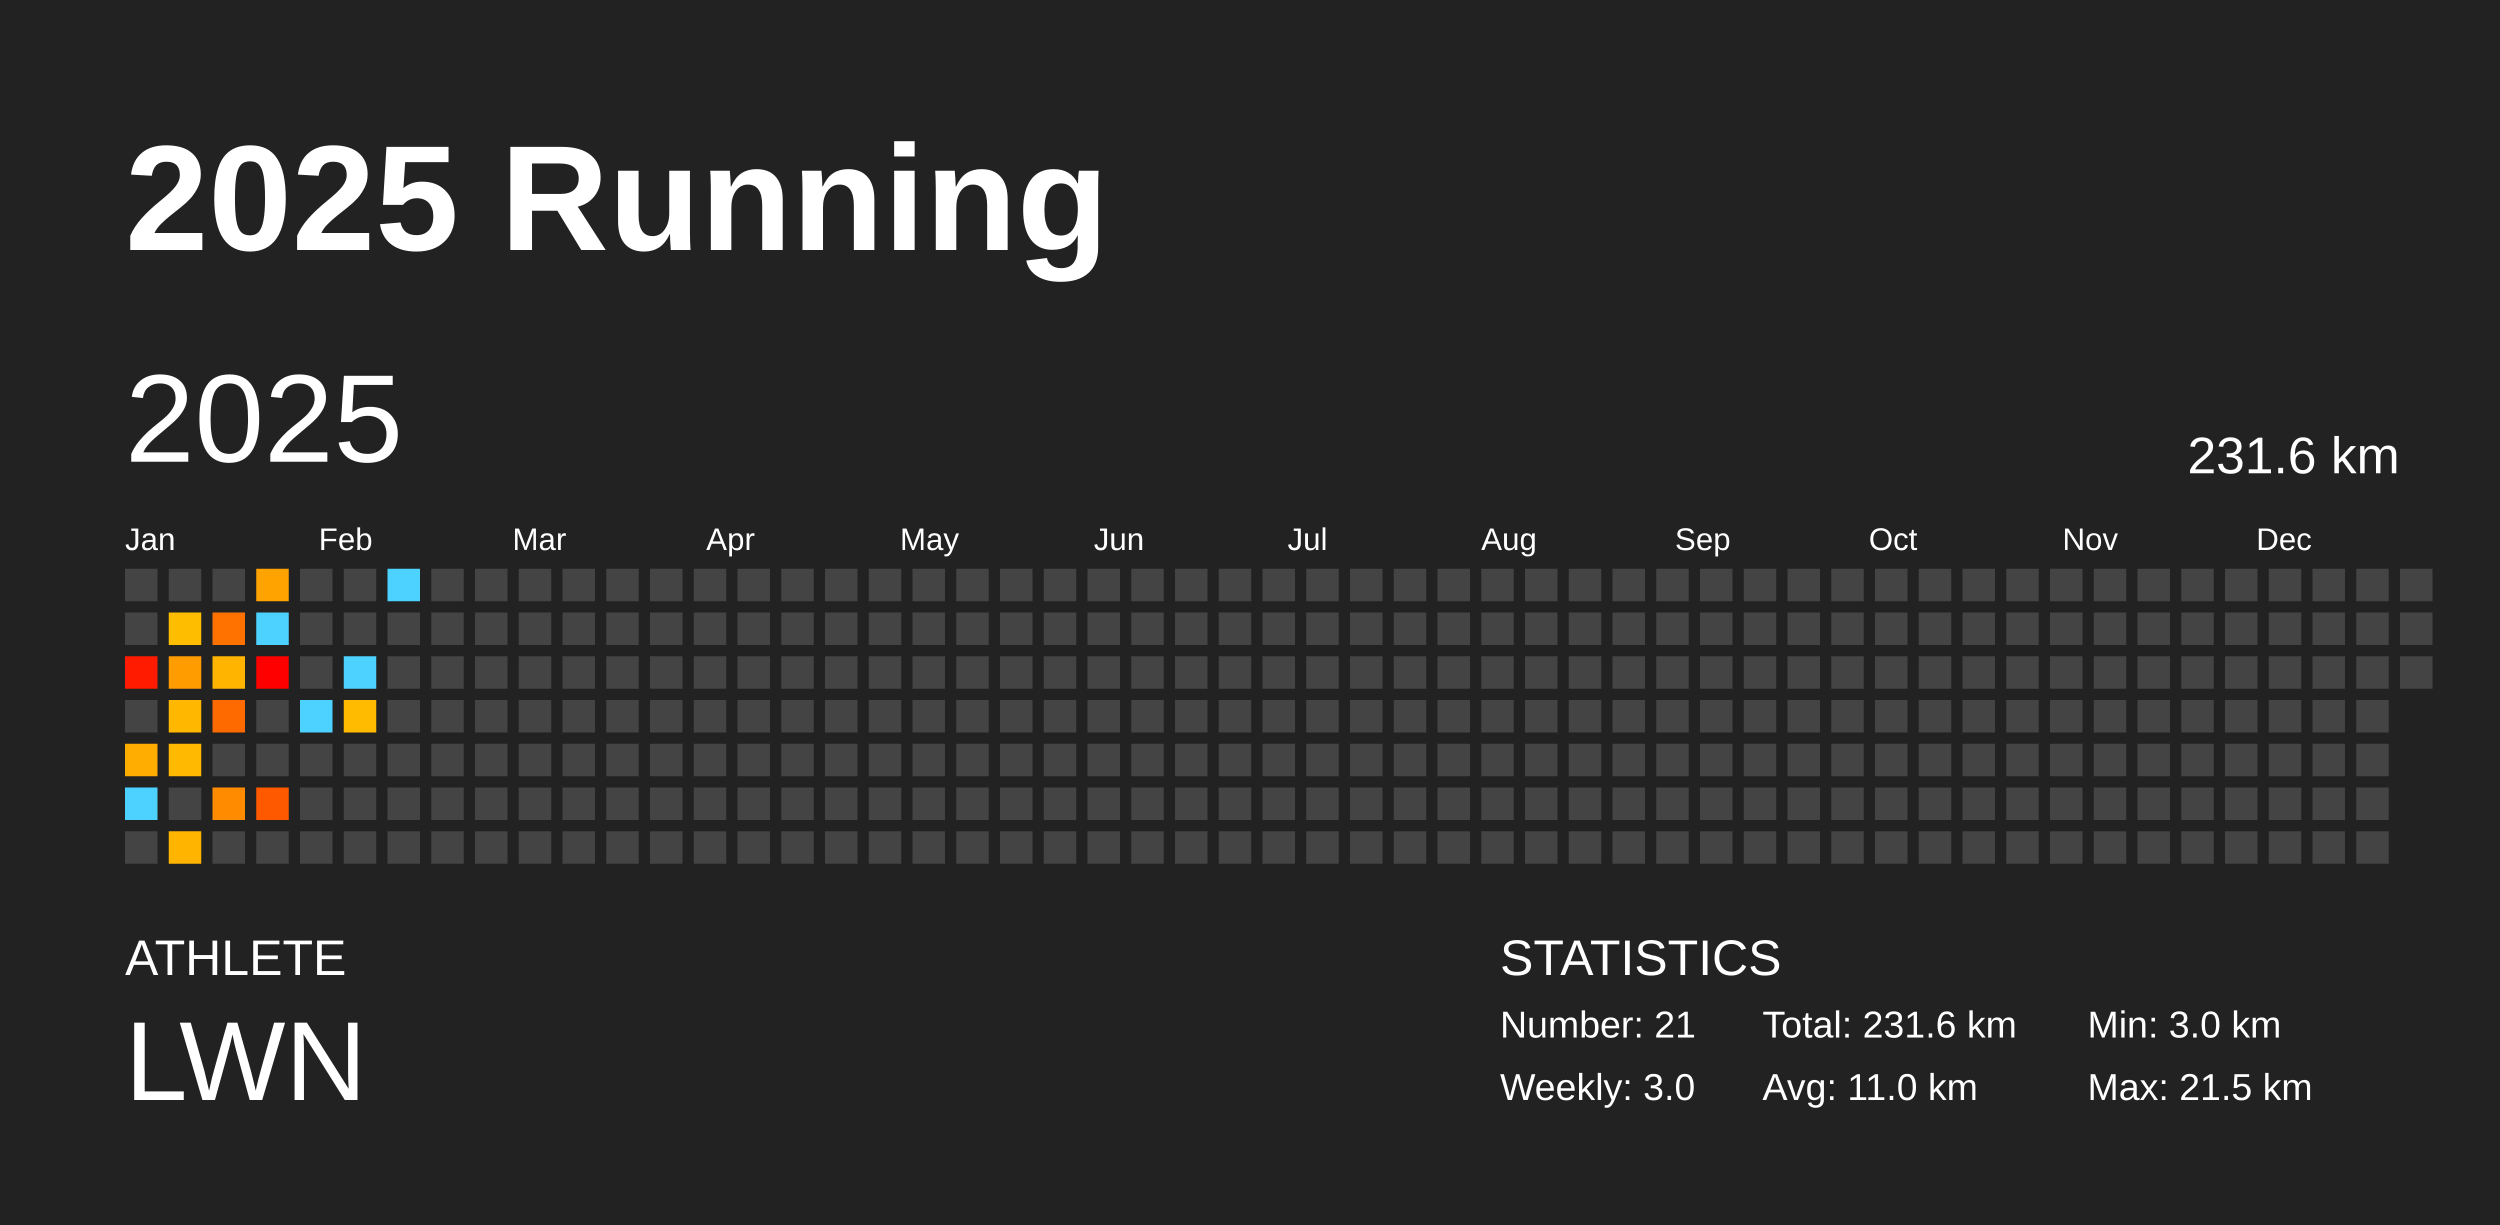
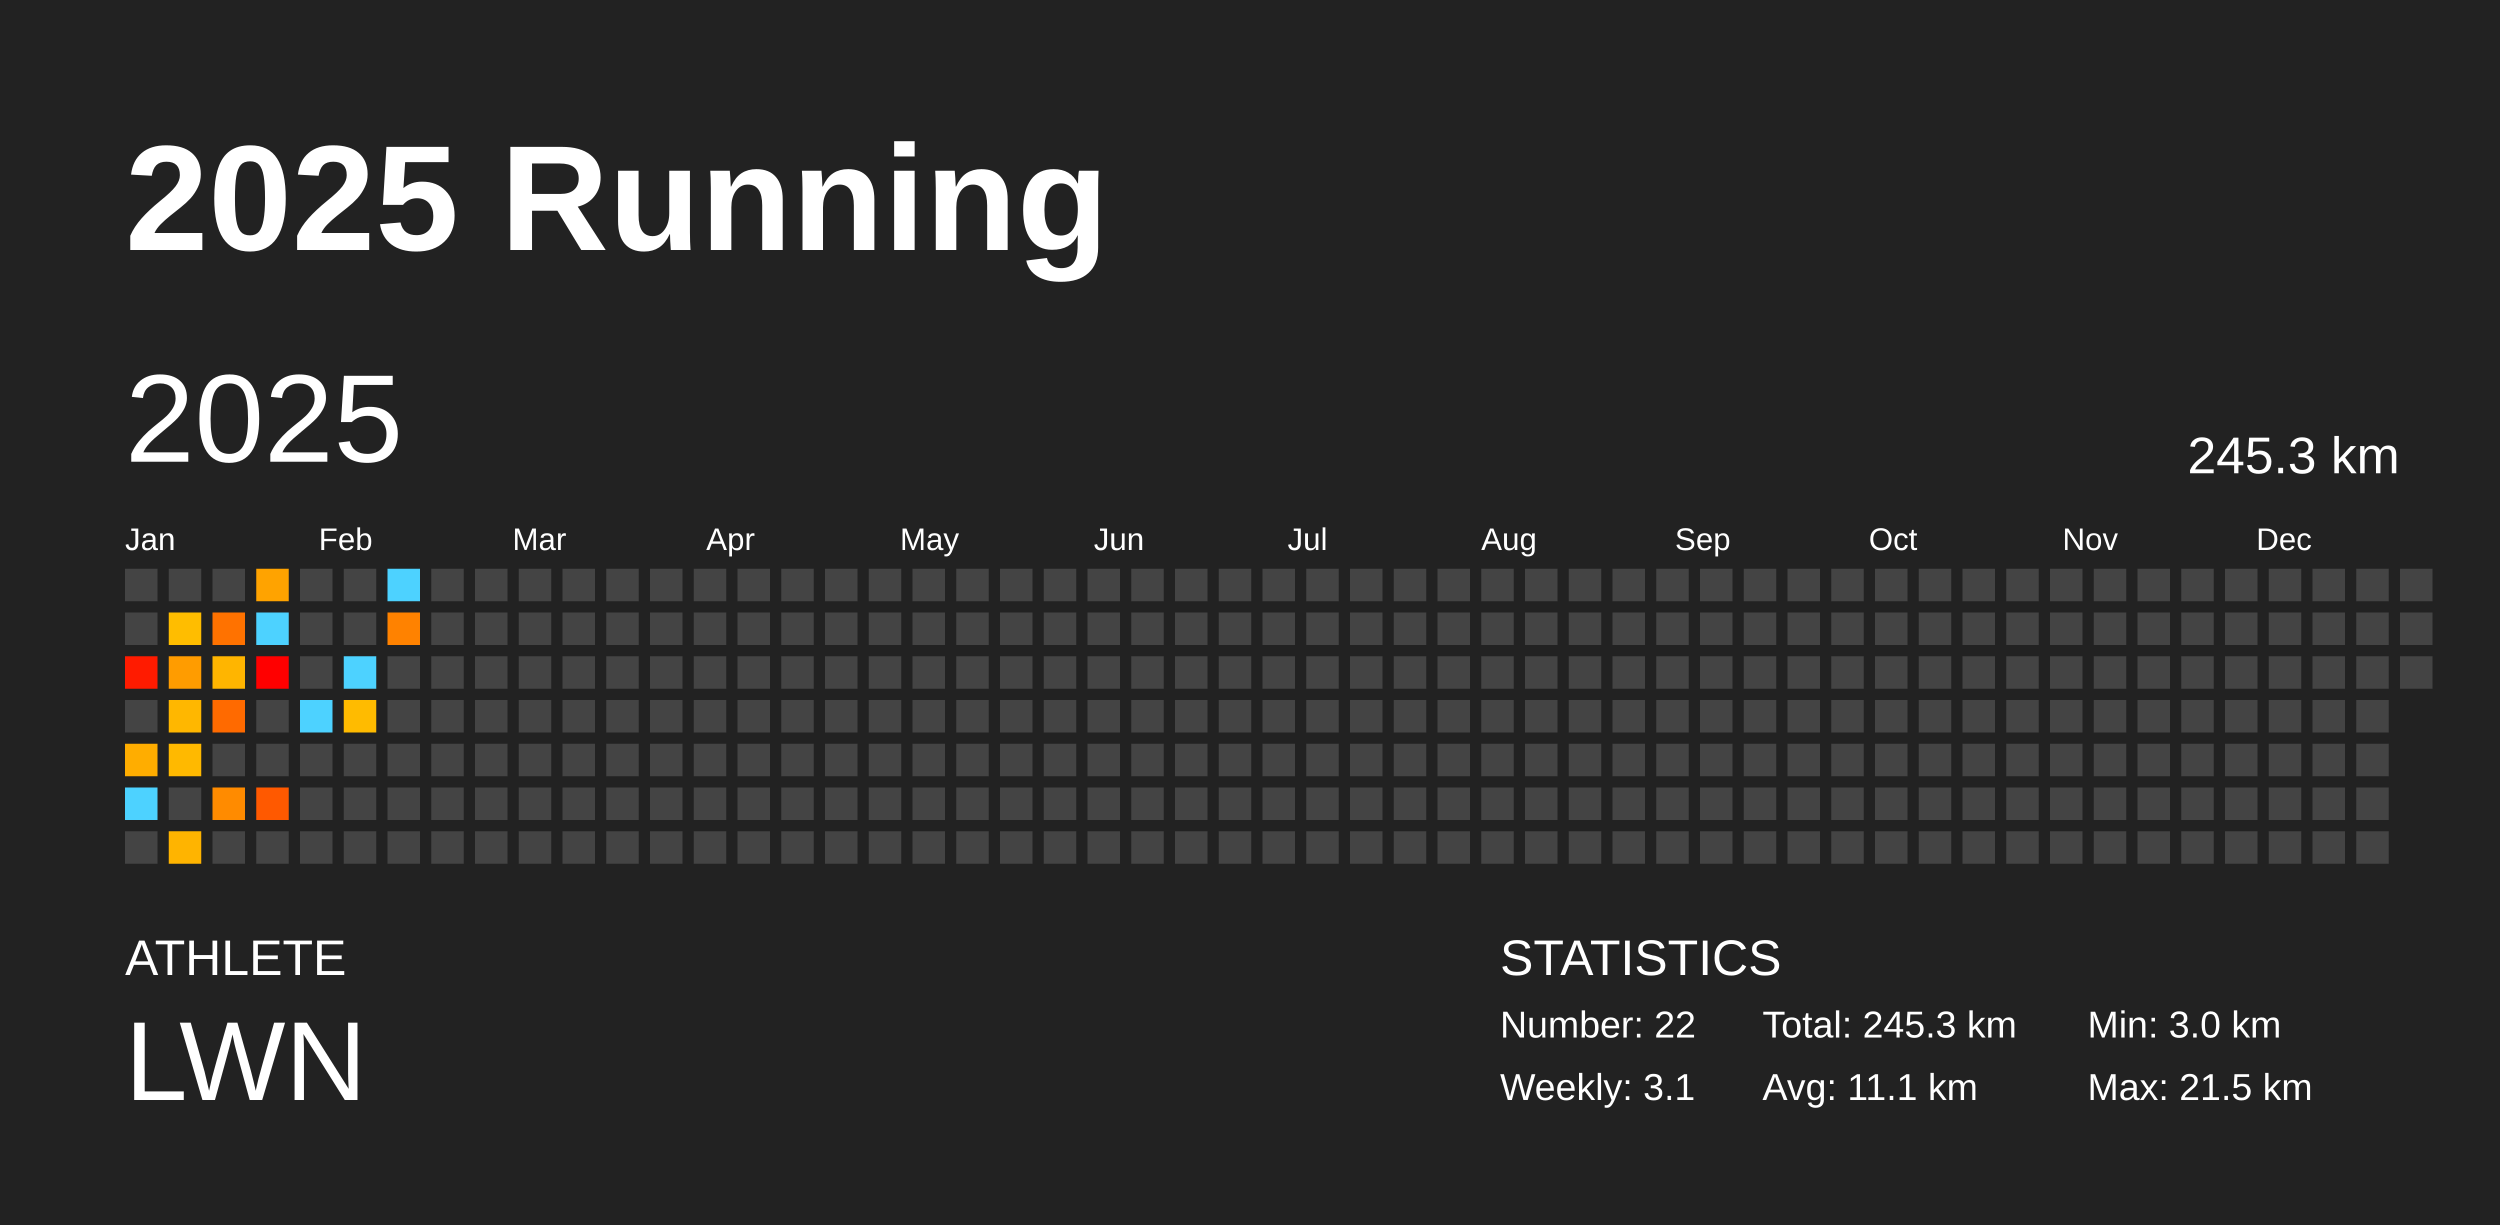
<svg xmlns="http://www.w3.org/2000/svg" baseProfile="full" height="98mm" version="1.1" viewBox="0,0,200,98" width="200mm">
  <defs />
  <rect fill="#222222" height="98" width="200" x="0" y="0" />
  <text fill="#FFFFFF" style="font-size:12px; font-family:Arial; font-weight:bold;" x="10" y="20">2025 Running</text>
  <text fill="#FFFFFF" style="font-size:4px; font-family:Arial" x="10" y="78">ATHLETE</text>
  <text fill="#FFFFFF" style="font-size:9px; font-family:Arial" x="10" y="88">LWN</text>
  <text fill="#FFFFFF" style="font-size:4px; font-family:Arial" x="120" y="78">STATISTICS</text>
-   <text fill="#FFFFFF" style="font-size:3px; font-family:Arial" x="120" y="83">Number: 21</text>
-   <text fill="#FFFFFF" style="font-size:3px; font-family:Arial" x="120" y="88">Weekly: 3.0</text>
-   <text fill="#FFFFFF" style="font-size:3px; font-family:Arial" x="141" y="83">Total: 231.6 km</text>
-   <text fill="#FFFFFF" style="font-size:3px; font-family:Arial" x="141" y="88">Avg: 11.0 km</text>
+   <text fill="#FFFFFF" style="font-size:3px; font-family:Arial" x="120" y="83">Number: 22</text>
+   <text fill="#FFFFFF" style="font-size:3px; font-family:Arial" x="120" y="88">Weekly: 3.1</text>
+   <text fill="#FFFFFF" style="font-size:3px; font-family:Arial" x="141" y="83">Total: 245.3 km</text>
+   <text fill="#FFFFFF" style="font-size:3px; font-family:Arial" x="141" y="88">Avg: 11.1 km</text>
  <text fill="#FFFFFF" style="font-size:3px; font-family:Arial" x="167" y="83">Min: 3.0 km</text>
  <text fill="#FFFFFF" style="font-size:3px; font-family:Arial" x="167" y="88">Max: 21.5 km</text>
  <text dominant-baseline="hanging" fill="#FFFFFF" style="font-size:10.0px; font-family:Arial;" x="10" y="30">2025</text>
-   <text dominant-baseline="hanging" fill="#FFFFFF" style="font-size:4.125px; font-family:Arial;" x="175" y="35">231.6 km</text>
+   <text dominant-baseline="hanging" fill="#FFFFFF" style="font-size:4.125px; font-family:Arial;" x="175" y="35">245.3 km</text>
  <text fill="#FFFFFF" style="font-size:2.5px; font-family:Arial" x="10.0" y="44">Jan</text>
  <text fill="#FFFFFF" style="font-size:2.5px; font-family:Arial" x="25.5" y="44">Feb</text>
  <text fill="#FFFFFF" style="font-size:2.5px; font-family:Arial" x="41.0" y="44">Mar</text>
  <text fill="#FFFFFF" style="font-size:2.5px; font-family:Arial" x="56.5" y="44">Apr</text>
  <text fill="#FFFFFF" style="font-size:2.5px; font-family:Arial" x="72.0" y="44">May</text>
  <text fill="#FFFFFF" style="font-size:2.5px; font-family:Arial" x="87.5" y="44">Jun</text>
  <text fill="#FFFFFF" style="font-size:2.5px; font-family:Arial" x="103.0" y="44">Jul</text>
  <text fill="#FFFFFF" style="font-size:2.5px; font-family:Arial" x="118.5" y="44">Aug</text>
  <text fill="#FFFFFF" style="font-size:2.5px; font-family:Arial" x="134.0" y="44">Sep</text>
  <text fill="#FFFFFF" style="font-size:2.5px; font-family:Arial" x="149.5" y="44">Oct</text>
  <text fill="#FFFFFF" style="font-size:2.5px; font-family:Arial" x="165.0" y="44">Nov</text>
  <text fill="#FFFFFF" style="font-size:2.5px; font-family:Arial" x="180.5" y="44">Dec</text>
  <rect fill="#444444" height="2.6" width="2.6" x="10.0" y="45.5" />
  <rect fill="#444444" height="2.6" width="2.6" x="10.0" y="49.0" />
  <rect fill="#ff1b00" height="2.6" width="2.6" x="10.0" y="52.5" />
  <rect fill="#444444" height="2.6" width="2.6" x="10.0" y="56.0" />
  <rect fill="#ffad00" height="2.6" width="2.6" x="10.0" y="59.5" />
  <rect fill="#4dd2ff" height="2.6" width="2.6" x="10.0" y="63.0" />
  <rect fill="#444444" height="2.6" width="2.6" x="10.0" y="66.5" />
  <rect fill="#444444" height="2.6" width="2.6" x="13.5" y="45.5" />
  <rect fill="#ffbd00" height="2.6" width="2.6" x="13.5" y="49.0" />
  <rect fill="#ff9c00" height="2.6" width="2.6" x="13.5" y="52.5" />
  <rect fill="#ffb700" height="2.6" width="2.6" x="13.5" y="56.0" />
  <rect fill="#ffb900" height="2.6" width="2.6" x="13.5" y="59.5" />
  <rect fill="#444444" height="2.6" width="2.6" x="13.5" y="63.0" />
  <rect fill="#ffb400" height="2.6" width="2.6" x="13.5" y="66.5" />
  <rect fill="#444444" height="2.6" width="2.6" x="17.0" y="45.5" />
  <rect fill="#ff7200" height="2.6" width="2.6" x="17.0" y="49.0" />
  <rect fill="#ffb500" height="2.6" width="2.6" x="17.0" y="52.5" />
  <rect fill="#ff6a00" height="2.6" width="2.6" x="17.0" y="56.0" />
  <rect fill="#444444" height="2.6" width="2.6" x="17.0" y="59.5" />
  <rect fill="#ff8b00" height="2.6" width="2.6" x="17.0" y="63.0" />
  <rect fill="#444444" height="2.6" width="2.6" x="17.0" y="66.5" />
  <rect fill="#ffa300" height="2.6" width="2.6" x="20.5" y="45.5" />
  <rect fill="#4dd2ff" height="2.6" width="2.6" x="20.5" y="49.0" />
  <rect fill="red" height="2.6" width="2.6" x="20.5" y="52.5" />
  <rect fill="#444444" height="2.6" width="2.6" x="20.5" y="56.0" />
  <rect fill="#444444" height="2.6" width="2.6" x="20.5" y="59.5" />
  <rect fill="#ff5900" height="2.6" width="2.6" x="20.5" y="63.0" />
  <rect fill="#444444" height="2.6" width="2.6" x="20.5" y="66.5" />
  <rect fill="#444444" height="2.6" width="2.6" x="24.0" y="45.5" />
  <rect fill="#444444" height="2.6" width="2.6" x="24.0" y="49.0" />
  <rect fill="#444444" height="2.6" width="2.6" x="24.0" y="52.5" />
  <rect fill="#4dd2ff" height="2.6" width="2.6" x="24.0" y="56.0" />
  <rect fill="#444444" height="2.6" width="2.6" x="24.0" y="59.5" />
  <rect fill="#444444" height="2.6" width="2.6" x="24.0" y="63.0" />
  <rect fill="#444444" height="2.6" width="2.6" x="24.0" y="66.5" />
  <rect fill="#444444" height="2.6" width="2.6" x="27.5" y="45.5" />
  <rect fill="#444444" height="2.6" width="2.6" x="27.5" y="49.0" />
  <rect fill="#4dd2ff" height="2.6" width="2.6" x="27.5" y="52.5" />
  <rect fill="#ffbb00" height="2.6" width="2.6" x="27.5" y="56.0" />
  <rect fill="#444444" height="2.6" width="2.6" x="27.5" y="59.5" />
  <rect fill="#444444" height="2.6" width="2.6" x="27.5" y="63.0" />
  <rect fill="#444444" height="2.6" width="2.6" x="27.5" y="66.5" />
  <rect fill="#4dd2ff" height="2.6" width="2.6" x="31.0" y="45.5" />
-   <rect fill="#444444" height="2.6" width="2.6" x="31.0" y="49.0" />
+   <rect fill="#ff8200" height="2.6" width="2.6" x="31.0" y="49.0" />
  <rect fill="#444444" height="2.6" width="2.6" x="31.0" y="52.5" />
  <rect fill="#444444" height="2.6" width="2.6" x="31.0" y="56.0" />
  <rect fill="#444444" height="2.6" width="2.6" x="31.0" y="59.5" />
  <rect fill="#444444" height="2.6" width="2.6" x="31.0" y="63.0" />
  <rect fill="#444444" height="2.6" width="2.6" x="31.0" y="66.5" />
  <rect fill="#444444" height="2.6" width="2.6" x="34.5" y="45.5" />
  <rect fill="#444444" height="2.6" width="2.6" x="34.5" y="49.0" />
  <rect fill="#444444" height="2.6" width="2.6" x="34.5" y="52.5" />
  <rect fill="#444444" height="2.6" width="2.6" x="34.5" y="56.0" />
  <rect fill="#444444" height="2.6" width="2.6" x="34.5" y="59.5" />
  <rect fill="#444444" height="2.6" width="2.6" x="34.5" y="63.0" />
  <rect fill="#444444" height="2.6" width="2.6" x="34.5" y="66.5" />
  <rect fill="#444444" height="2.6" width="2.6" x="38.0" y="45.5" />
  <rect fill="#444444" height="2.6" width="2.6" x="38.0" y="49.0" />
  <rect fill="#444444" height="2.6" width="2.6" x="38.0" y="52.5" />
  <rect fill="#444444" height="2.6" width="2.6" x="38.0" y="56.0" />
  <rect fill="#444444" height="2.6" width="2.6" x="38.0" y="59.5" />
  <rect fill="#444444" height="2.6" width="2.6" x="38.0" y="63.0" />
  <rect fill="#444444" height="2.6" width="2.6" x="38.0" y="66.5" />
  <rect fill="#444444" height="2.6" width="2.6" x="41.5" y="45.5" />
  <rect fill="#444444" height="2.6" width="2.6" x="41.5" y="49.0" />
  <rect fill="#444444" height="2.6" width="2.6" x="41.5" y="52.5" />
  <rect fill="#444444" height="2.6" width="2.6" x="41.5" y="56.0" />
  <rect fill="#444444" height="2.6" width="2.6" x="41.5" y="59.5" />
  <rect fill="#444444" height="2.6" width="2.6" x="41.5" y="63.0" />
  <rect fill="#444444" height="2.6" width="2.6" x="41.5" y="66.5" />
  <rect fill="#444444" height="2.6" width="2.6" x="45.0" y="45.5" />
  <rect fill="#444444" height="2.6" width="2.6" x="45.0" y="49.0" />
  <rect fill="#444444" height="2.6" width="2.6" x="45.0" y="52.5" />
  <rect fill="#444444" height="2.6" width="2.6" x="45.0" y="56.0" />
  <rect fill="#444444" height="2.6" width="2.6" x="45.0" y="59.5" />
  <rect fill="#444444" height="2.6" width="2.6" x="45.0" y="63.0" />
  <rect fill="#444444" height="2.6" width="2.6" x="45.0" y="66.5" />
  <rect fill="#444444" height="2.6" width="2.6" x="48.5" y="45.5" />
  <rect fill="#444444" height="2.6" width="2.6" x="48.5" y="49.0" />
  <rect fill="#444444" height="2.6" width="2.6" x="48.5" y="52.5" />
  <rect fill="#444444" height="2.6" width="2.6" x="48.5" y="56.0" />
  <rect fill="#444444" height="2.6" width="2.6" x="48.5" y="59.5" />
  <rect fill="#444444" height="2.6" width="2.6" x="48.5" y="63.0" />
  <rect fill="#444444" height="2.6" width="2.6" x="48.5" y="66.5" />
  <rect fill="#444444" height="2.6" width="2.6" x="52.0" y="45.5" />
  <rect fill="#444444" height="2.6" width="2.6" x="52.0" y="49.0" />
  <rect fill="#444444" height="2.6" width="2.6" x="52.0" y="52.5" />
  <rect fill="#444444" height="2.6" width="2.6" x="52.0" y="56.0" />
  <rect fill="#444444" height="2.6" width="2.6" x="52.0" y="59.5" />
  <rect fill="#444444" height="2.6" width="2.6" x="52.0" y="63.0" />
  <rect fill="#444444" height="2.6" width="2.6" x="52.0" y="66.5" />
  <rect fill="#444444" height="2.6" width="2.6" x="55.5" y="45.5" />
  <rect fill="#444444" height="2.6" width="2.6" x="55.5" y="49.0" />
  <rect fill="#444444" height="2.6" width="2.6" x="55.5" y="52.5" />
  <rect fill="#444444" height="2.6" width="2.6" x="55.5" y="56.0" />
  <rect fill="#444444" height="2.6" width="2.6" x="55.5" y="59.5" />
  <rect fill="#444444" height="2.6" width="2.6" x="55.5" y="63.0" />
  <rect fill="#444444" height="2.6" width="2.6" x="55.5" y="66.5" />
  <rect fill="#444444" height="2.6" width="2.6" x="59.0" y="45.5" />
  <rect fill="#444444" height="2.6" width="2.6" x="59.0" y="49.0" />
  <rect fill="#444444" height="2.6" width="2.6" x="59.0" y="52.5" />
  <rect fill="#444444" height="2.6" width="2.6" x="59.0" y="56.0" />
  <rect fill="#444444" height="2.6" width="2.6" x="59.0" y="59.5" />
  <rect fill="#444444" height="2.6" width="2.6" x="59.0" y="63.0" />
  <rect fill="#444444" height="2.6" width="2.6" x="59.0" y="66.5" />
  <rect fill="#444444" height="2.6" width="2.6" x="62.5" y="45.5" />
  <rect fill="#444444" height="2.6" width="2.6" x="62.5" y="49.0" />
  <rect fill="#444444" height="2.6" width="2.6" x="62.5" y="52.5" />
  <rect fill="#444444" height="2.6" width="2.6" x="62.5" y="56.0" />
  <rect fill="#444444" height="2.6" width="2.6" x="62.5" y="59.5" />
  <rect fill="#444444" height="2.6" width="2.6" x="62.5" y="63.0" />
  <rect fill="#444444" height="2.6" width="2.6" x="62.5" y="66.5" />
  <rect fill="#444444" height="2.6" width="2.6" x="66.0" y="45.5" />
  <rect fill="#444444" height="2.6" width="2.6" x="66.0" y="49.0" />
  <rect fill="#444444" height="2.6" width="2.6" x="66.0" y="52.5" />
  <rect fill="#444444" height="2.6" width="2.6" x="66.0" y="56.0" />
  <rect fill="#444444" height="2.6" width="2.6" x="66.0" y="59.5" />
  <rect fill="#444444" height="2.6" width="2.6" x="66.0" y="63.0" />
  <rect fill="#444444" height="2.6" width="2.6" x="66.0" y="66.5" />
  <rect fill="#444444" height="2.6" width="2.6" x="69.5" y="45.5" />
  <rect fill="#444444" height="2.6" width="2.6" x="69.5" y="49.0" />
  <rect fill="#444444" height="2.6" width="2.6" x="69.5" y="52.5" />
  <rect fill="#444444" height="2.6" width="2.6" x="69.5" y="56.0" />
  <rect fill="#444444" height="2.6" width="2.6" x="69.5" y="59.5" />
  <rect fill="#444444" height="2.6" width="2.6" x="69.5" y="63.0" />
  <rect fill="#444444" height="2.6" width="2.6" x="69.5" y="66.5" />
  <rect fill="#444444" height="2.6" width="2.6" x="73.0" y="45.5" />
  <rect fill="#444444" height="2.6" width="2.6" x="73.0" y="49.0" />
  <rect fill="#444444" height="2.6" width="2.6" x="73.0" y="52.5" />
  <rect fill="#444444" height="2.6" width="2.6" x="73.0" y="56.0" />
  <rect fill="#444444" height="2.6" width="2.6" x="73.0" y="59.5" />
  <rect fill="#444444" height="2.6" width="2.6" x="73.0" y="63.0" />
  <rect fill="#444444" height="2.6" width="2.6" x="73.0" y="66.5" />
  <rect fill="#444444" height="2.6" width="2.6" x="76.5" y="45.5" />
  <rect fill="#444444" height="2.6" width="2.6" x="76.5" y="49.0" />
  <rect fill="#444444" height="2.6" width="2.6" x="76.5" y="52.5" />
  <rect fill="#444444" height="2.6" width="2.6" x="76.5" y="56.0" />
  <rect fill="#444444" height="2.6" width="2.6" x="76.5" y="59.5" />
  <rect fill="#444444" height="2.6" width="2.6" x="76.5" y="63.0" />
  <rect fill="#444444" height="2.6" width="2.6" x="76.5" y="66.5" />
  <rect fill="#444444" height="2.6" width="2.6" x="80.0" y="45.5" />
  <rect fill="#444444" height="2.6" width="2.6" x="80.0" y="49.0" />
  <rect fill="#444444" height="2.6" width="2.6" x="80.0" y="52.5" />
  <rect fill="#444444" height="2.6" width="2.6" x="80.0" y="56.0" />
  <rect fill="#444444" height="2.6" width="2.6" x="80.0" y="59.5" />
  <rect fill="#444444" height="2.6" width="2.6" x="80.0" y="63.0" />
  <rect fill="#444444" height="2.6" width="2.6" x="80.0" y="66.5" />
  <rect fill="#444444" height="2.6" width="2.6" x="83.5" y="45.5" />
  <rect fill="#444444" height="2.6" width="2.6" x="83.5" y="49.0" />
  <rect fill="#444444" height="2.6" width="2.6" x="83.5" y="52.5" />
  <rect fill="#444444" height="2.6" width="2.6" x="83.5" y="56.0" />
  <rect fill="#444444" height="2.6" width="2.6" x="83.5" y="59.5" />
  <rect fill="#444444" height="2.6" width="2.6" x="83.5" y="63.0" />
  <rect fill="#444444" height="2.6" width="2.6" x="83.5" y="66.5" />
  <rect fill="#444444" height="2.6" width="2.6" x="87.0" y="45.5" />
  <rect fill="#444444" height="2.6" width="2.6" x="87.0" y="49.0" />
  <rect fill="#444444" height="2.6" width="2.6" x="87.0" y="52.5" />
  <rect fill="#444444" height="2.6" width="2.6" x="87.0" y="56.0" />
  <rect fill="#444444" height="2.6" width="2.6" x="87.0" y="59.5" />
  <rect fill="#444444" height="2.6" width="2.6" x="87.0" y="63.0" />
  <rect fill="#444444" height="2.6" width="2.6" x="87.0" y="66.5" />
  <rect fill="#444444" height="2.6" width="2.6" x="90.5" y="45.5" />
  <rect fill="#444444" height="2.6" width="2.6" x="90.5" y="49.0" />
  <rect fill="#444444" height="2.6" width="2.6" x="90.5" y="52.5" />
  <rect fill="#444444" height="2.6" width="2.6" x="90.5" y="56.0" />
  <rect fill="#444444" height="2.6" width="2.6" x="90.5" y="59.5" />
  <rect fill="#444444" height="2.6" width="2.6" x="90.5" y="63.0" />
  <rect fill="#444444" height="2.6" width="2.6" x="90.5" y="66.5" />
  <rect fill="#444444" height="2.6" width="2.6" x="94.0" y="45.5" />
  <rect fill="#444444" height="2.6" width="2.6" x="94.0" y="49.0" />
  <rect fill="#444444" height="2.6" width="2.6" x="94.0" y="52.5" />
  <rect fill="#444444" height="2.6" width="2.6" x="94.0" y="56.0" />
  <rect fill="#444444" height="2.6" width="2.6" x="94.0" y="59.5" />
  <rect fill="#444444" height="2.6" width="2.6" x="94.0" y="63.0" />
  <rect fill="#444444" height="2.6" width="2.6" x="94.0" y="66.5" />
  <rect fill="#444444" height="2.6" width="2.6" x="97.5" y="45.5" />
  <rect fill="#444444" height="2.6" width="2.6" x="97.5" y="49.0" />
  <rect fill="#444444" height="2.6" width="2.6" x="97.5" y="52.5" />
  <rect fill="#444444" height="2.6" width="2.6" x="97.5" y="56.0" />
  <rect fill="#444444" height="2.6" width="2.6" x="97.5" y="59.5" />
  <rect fill="#444444" height="2.6" width="2.6" x="97.5" y="63.0" />
  <rect fill="#444444" height="2.6" width="2.6" x="97.5" y="66.5" />
  <rect fill="#444444" height="2.6" width="2.6" x="101.0" y="45.5" />
  <rect fill="#444444" height="2.6" width="2.6" x="101.0" y="49.0" />
  <rect fill="#444444" height="2.6" width="2.6" x="101.0" y="52.5" />
  <rect fill="#444444" height="2.6" width="2.6" x="101.0" y="56.0" />
  <rect fill="#444444" height="2.6" width="2.6" x="101.0" y="59.5" />
  <rect fill="#444444" height="2.6" width="2.6" x="101.0" y="63.0" />
  <rect fill="#444444" height="2.6" width="2.6" x="101.0" y="66.5" />
  <rect fill="#444444" height="2.6" width="2.6" x="104.5" y="45.5" />
  <rect fill="#444444" height="2.6" width="2.6" x="104.5" y="49.0" />
  <rect fill="#444444" height="2.6" width="2.6" x="104.5" y="52.5" />
  <rect fill="#444444" height="2.6" width="2.6" x="104.5" y="56.0" />
  <rect fill="#444444" height="2.6" width="2.6" x="104.5" y="59.5" />
  <rect fill="#444444" height="2.6" width="2.6" x="104.5" y="63.0" />
  <rect fill="#444444" height="2.6" width="2.6" x="104.5" y="66.5" />
  <rect fill="#444444" height="2.6" width="2.6" x="108.0" y="45.5" />
  <rect fill="#444444" height="2.6" width="2.6" x="108.0" y="49.0" />
  <rect fill="#444444" height="2.6" width="2.6" x="108.0" y="52.5" />
  <rect fill="#444444" height="2.6" width="2.6" x="108.0" y="56.0" />
  <rect fill="#444444" height="2.6" width="2.6" x="108.0" y="59.5" />
  <rect fill="#444444" height="2.6" width="2.6" x="108.0" y="63.0" />
  <rect fill="#444444" height="2.6" width="2.6" x="108.0" y="66.5" />
  <rect fill="#444444" height="2.6" width="2.6" x="111.5" y="45.5" />
  <rect fill="#444444" height="2.6" width="2.6" x="111.5" y="49.0" />
  <rect fill="#444444" height="2.6" width="2.6" x="111.5" y="52.5" />
  <rect fill="#444444" height="2.6" width="2.6" x="111.5" y="56.0" />
  <rect fill="#444444" height="2.6" width="2.6" x="111.5" y="59.5" />
  <rect fill="#444444" height="2.6" width="2.6" x="111.5" y="63.0" />
  <rect fill="#444444" height="2.6" width="2.6" x="111.5" y="66.5" />
  <rect fill="#444444" height="2.6" width="2.6" x="115.0" y="45.5" />
  <rect fill="#444444" height="2.6" width="2.6" x="115.0" y="49.0" />
  <rect fill="#444444" height="2.6" width="2.6" x="115.0" y="52.5" />
  <rect fill="#444444" height="2.6" width="2.6" x="115.0" y="56.0" />
  <rect fill="#444444" height="2.6" width="2.6" x="115.0" y="59.5" />
  <rect fill="#444444" height="2.6" width="2.6" x="115.0" y="63.0" />
  <rect fill="#444444" height="2.6" width="2.6" x="115.0" y="66.5" />
  <rect fill="#444444" height="2.6" width="2.6" x="118.5" y="45.5" />
  <rect fill="#444444" height="2.6" width="2.6" x="118.5" y="49.0" />
  <rect fill="#444444" height="2.6" width="2.6" x="118.5" y="52.5" />
  <rect fill="#444444" height="2.6" width="2.6" x="118.5" y="56.0" />
  <rect fill="#444444" height="2.6" width="2.6" x="118.5" y="59.5" />
  <rect fill="#444444" height="2.6" width="2.6" x="118.5" y="63.0" />
  <rect fill="#444444" height="2.6" width="2.6" x="118.5" y="66.5" />
  <rect fill="#444444" height="2.6" width="2.6" x="122.0" y="45.5" />
  <rect fill="#444444" height="2.6" width="2.6" x="122.0" y="49.0" />
  <rect fill="#444444" height="2.6" width="2.6" x="122.0" y="52.5" />
  <rect fill="#444444" height="2.6" width="2.6" x="122.0" y="56.0" />
  <rect fill="#444444" height="2.6" width="2.6" x="122.0" y="59.5" />
  <rect fill="#444444" height="2.6" width="2.6" x="122.0" y="63.0" />
  <rect fill="#444444" height="2.6" width="2.6" x="122.0" y="66.5" />
  <rect fill="#444444" height="2.6" width="2.6" x="125.5" y="45.5" />
  <rect fill="#444444" height="2.6" width="2.6" x="125.5" y="49.0" />
  <rect fill="#444444" height="2.6" width="2.6" x="125.5" y="52.5" />
  <rect fill="#444444" height="2.6" width="2.6" x="125.5" y="56.0" />
  <rect fill="#444444" height="2.6" width="2.6" x="125.5" y="59.5" />
  <rect fill="#444444" height="2.6" width="2.6" x="125.5" y="63.0" />
  <rect fill="#444444" height="2.6" width="2.6" x="125.5" y="66.5" />
  <rect fill="#444444" height="2.6" width="2.6" x="129.0" y="45.5" />
  <rect fill="#444444" height="2.6" width="2.6" x="129.0" y="49.0" />
  <rect fill="#444444" height="2.6" width="2.6" x="129.0" y="52.5" />
  <rect fill="#444444" height="2.6" width="2.6" x="129.0" y="56.0" />
  <rect fill="#444444" height="2.6" width="2.6" x="129.0" y="59.5" />
  <rect fill="#444444" height="2.6" width="2.6" x="129.0" y="63.0" />
  <rect fill="#444444" height="2.6" width="2.6" x="129.0" y="66.5" />
  <rect fill="#444444" height="2.6" width="2.6" x="132.5" y="45.5" />
  <rect fill="#444444" height="2.6" width="2.6" x="132.5" y="49.0" />
  <rect fill="#444444" height="2.6" width="2.6" x="132.5" y="52.5" />
  <rect fill="#444444" height="2.6" width="2.6" x="132.5" y="56.0" />
  <rect fill="#444444" height="2.6" width="2.6" x="132.5" y="59.5" />
  <rect fill="#444444" height="2.6" width="2.6" x="132.5" y="63.0" />
  <rect fill="#444444" height="2.6" width="2.6" x="132.5" y="66.5" />
  <rect fill="#444444" height="2.6" width="2.6" x="136.0" y="45.5" />
  <rect fill="#444444" height="2.6" width="2.6" x="136.0" y="49.0" />
  <rect fill="#444444" height="2.6" width="2.6" x="136.0" y="52.5" />
  <rect fill="#444444" height="2.6" width="2.6" x="136.0" y="56.0" />
  <rect fill="#444444" height="2.6" width="2.6" x="136.0" y="59.5" />
  <rect fill="#444444" height="2.6" width="2.6" x="136.0" y="63.0" />
  <rect fill="#444444" height="2.6" width="2.6" x="136.0" y="66.5" />
  <rect fill="#444444" height="2.6" width="2.6" x="139.5" y="45.5" />
  <rect fill="#444444" height="2.6" width="2.6" x="139.5" y="49.0" />
  <rect fill="#444444" height="2.6" width="2.6" x="139.5" y="52.5" />
  <rect fill="#444444" height="2.6" width="2.6" x="139.5" y="56.0" />
  <rect fill="#444444" height="2.6" width="2.6" x="139.5" y="59.5" />
  <rect fill="#444444" height="2.6" width="2.6" x="139.5" y="63.0" />
  <rect fill="#444444" height="2.6" width="2.6" x="139.5" y="66.5" />
  <rect fill="#444444" height="2.6" width="2.6" x="143.0" y="45.5" />
  <rect fill="#444444" height="2.6" width="2.6" x="143.0" y="49.0" />
  <rect fill="#444444" height="2.6" width="2.6" x="143.0" y="52.5" />
  <rect fill="#444444" height="2.6" width="2.6" x="143.0" y="56.0" />
  <rect fill="#444444" height="2.6" width="2.6" x="143.0" y="59.5" />
  <rect fill="#444444" height="2.6" width="2.6" x="143.0" y="63.0" />
  <rect fill="#444444" height="2.6" width="2.6" x="143.0" y="66.5" />
  <rect fill="#444444" height="2.6" width="2.6" x="146.5" y="45.5" />
  <rect fill="#444444" height="2.6" width="2.6" x="146.5" y="49.0" />
  <rect fill="#444444" height="2.6" width="2.6" x="146.5" y="52.5" />
  <rect fill="#444444" height="2.6" width="2.6" x="146.5" y="56.0" />
  <rect fill="#444444" height="2.6" width="2.6" x="146.5" y="59.5" />
  <rect fill="#444444" height="2.6" width="2.6" x="146.5" y="63.0" />
  <rect fill="#444444" height="2.6" width="2.6" x="146.5" y="66.5" />
  <rect fill="#444444" height="2.6" width="2.6" x="150.0" y="45.5" />
  <rect fill="#444444" height="2.6" width="2.6" x="150.0" y="49.0" />
  <rect fill="#444444" height="2.6" width="2.6" x="150.0" y="52.5" />
  <rect fill="#444444" height="2.6" width="2.6" x="150.0" y="56.0" />
  <rect fill="#444444" height="2.6" width="2.6" x="150.0" y="59.5" />
  <rect fill="#444444" height="2.6" width="2.6" x="150.0" y="63.0" />
  <rect fill="#444444" height="2.6" width="2.6" x="150.0" y="66.5" />
  <rect fill="#444444" height="2.6" width="2.6" x="153.5" y="45.5" />
  <rect fill="#444444" height="2.6" width="2.6" x="153.5" y="49.0" />
  <rect fill="#444444" height="2.6" width="2.6" x="153.5" y="52.5" />
  <rect fill="#444444" height="2.6" width="2.6" x="153.5" y="56.0" />
  <rect fill="#444444" height="2.6" width="2.6" x="153.5" y="59.5" />
  <rect fill="#444444" height="2.6" width="2.6" x="153.5" y="63.0" />
  <rect fill="#444444" height="2.6" width="2.6" x="153.5" y="66.5" />
  <rect fill="#444444" height="2.6" width="2.6" x="157.0" y="45.5" />
  <rect fill="#444444" height="2.6" width="2.6" x="157.0" y="49.0" />
  <rect fill="#444444" height="2.6" width="2.6" x="157.0" y="52.5" />
  <rect fill="#444444" height="2.6" width="2.6" x="157.0" y="56.0" />
  <rect fill="#444444" height="2.6" width="2.6" x="157.0" y="59.5" />
  <rect fill="#444444" height="2.6" width="2.6" x="157.0" y="63.0" />
  <rect fill="#444444" height="2.6" width="2.6" x="157.0" y="66.5" />
  <rect fill="#444444" height="2.6" width="2.6" x="160.5" y="45.5" />
  <rect fill="#444444" height="2.6" width="2.6" x="160.5" y="49.0" />
  <rect fill="#444444" height="2.6" width="2.6" x="160.5" y="52.5" />
  <rect fill="#444444" height="2.6" width="2.6" x="160.5" y="56.0" />
  <rect fill="#444444" height="2.6" width="2.6" x="160.5" y="59.5" />
  <rect fill="#444444" height="2.6" width="2.6" x="160.5" y="63.0" />
  <rect fill="#444444" height="2.6" width="2.6" x="160.5" y="66.5" />
  <rect fill="#444444" height="2.6" width="2.6" x="164.0" y="45.5" />
  <rect fill="#444444" height="2.6" width="2.6" x="164.0" y="49.0" />
  <rect fill="#444444" height="2.6" width="2.6" x="164.0" y="52.5" />
  <rect fill="#444444" height="2.6" width="2.6" x="164.0" y="56.0" />
  <rect fill="#444444" height="2.6" width="2.6" x="164.0" y="59.5" />
  <rect fill="#444444" height="2.6" width="2.6" x="164.0" y="63.0" />
  <rect fill="#444444" height="2.6" width="2.6" x="164.0" y="66.5" />
  <rect fill="#444444" height="2.6" width="2.6" x="167.5" y="45.5" />
  <rect fill="#444444" height="2.6" width="2.6" x="167.5" y="49.0" />
  <rect fill="#444444" height="2.6" width="2.6" x="167.5" y="52.5" />
  <rect fill="#444444" height="2.6" width="2.6" x="167.5" y="56.0" />
  <rect fill="#444444" height="2.6" width="2.6" x="167.5" y="59.5" />
  <rect fill="#444444" height="2.6" width="2.6" x="167.5" y="63.0" />
  <rect fill="#444444" height="2.6" width="2.6" x="167.5" y="66.5" />
  <rect fill="#444444" height="2.6" width="2.6" x="171.0" y="45.5" />
  <rect fill="#444444" height="2.6" width="2.6" x="171.0" y="49.0" />
  <rect fill="#444444" height="2.6" width="2.6" x="171.0" y="52.5" />
  <rect fill="#444444" height="2.6" width="2.6" x="171.0" y="56.0" />
  <rect fill="#444444" height="2.6" width="2.6" x="171.0" y="59.5" />
  <rect fill="#444444" height="2.6" width="2.6" x="171.0" y="63.0" />
  <rect fill="#444444" height="2.6" width="2.6" x="171.0" y="66.5" />
  <rect fill="#444444" height="2.6" width="2.6" x="174.5" y="45.5" />
  <rect fill="#444444" height="2.6" width="2.6" x="174.5" y="49.0" />
  <rect fill="#444444" height="2.6" width="2.6" x="174.5" y="52.5" />
  <rect fill="#444444" height="2.6" width="2.6" x="174.5" y="56.0" />
  <rect fill="#444444" height="2.6" width="2.6" x="174.5" y="59.5" />
  <rect fill="#444444" height="2.6" width="2.6" x="174.5" y="63.0" />
  <rect fill="#444444" height="2.6" width="2.6" x="174.5" y="66.5" />
  <rect fill="#444444" height="2.6" width="2.6" x="178.0" y="45.5" />
  <rect fill="#444444" height="2.6" width="2.6" x="178.0" y="49.0" />
  <rect fill="#444444" height="2.6" width="2.6" x="178.0" y="52.5" />
  <rect fill="#444444" height="2.6" width="2.6" x="178.0" y="56.0" />
  <rect fill="#444444" height="2.6" width="2.6" x="178.0" y="59.5" />
  <rect fill="#444444" height="2.6" width="2.6" x="178.0" y="63.0" />
  <rect fill="#444444" height="2.6" width="2.6" x="178.0" y="66.5" />
  <rect fill="#444444" height="2.6" width="2.6" x="181.5" y="45.5" />
  <rect fill="#444444" height="2.6" width="2.6" x="181.5" y="49.0" />
  <rect fill="#444444" height="2.6" width="2.6" x="181.5" y="52.5" />
  <rect fill="#444444" height="2.6" width="2.6" x="181.5" y="56.0" />
  <rect fill="#444444" height="2.6" width="2.6" x="181.5" y="59.5" />
  <rect fill="#444444" height="2.6" width="2.6" x="181.5" y="63.0" />
  <rect fill="#444444" height="2.6" width="2.6" x="181.5" y="66.5" />
  <rect fill="#444444" height="2.6" width="2.6" x="185.0" y="45.5" />
  <rect fill="#444444" height="2.6" width="2.6" x="185.0" y="49.0" />
  <rect fill="#444444" height="2.6" width="2.6" x="185.0" y="52.5" />
  <rect fill="#444444" height="2.6" width="2.6" x="185.0" y="56.0" />
  <rect fill="#444444" height="2.6" width="2.6" x="185.0" y="59.5" />
  <rect fill="#444444" height="2.6" width="2.6" x="185.0" y="63.0" />
  <rect fill="#444444" height="2.6" width="2.6" x="185.0" y="66.5" />
  <rect fill="#444444" height="2.6" width="2.6" x="188.5" y="45.5" />
  <rect fill="#444444" height="2.6" width="2.6" x="188.5" y="49.0" />
  <rect fill="#444444" height="2.6" width="2.6" x="188.5" y="52.5" />
  <rect fill="#444444" height="2.6" width="2.6" x="188.5" y="56.0" />
  <rect fill="#444444" height="2.6" width="2.6" x="188.5" y="59.5" />
  <rect fill="#444444" height="2.6" width="2.6" x="188.5" y="63.0" />
  <rect fill="#444444" height="2.6" width="2.6" x="188.5" y="66.5" />
  <rect fill="#444444" height="2.6" width="2.6" x="192.0" y="45.5" />
  <rect fill="#444444" height="2.6" width="2.6" x="192.0" y="49.0" />
  <rect fill="#444444" height="2.6" width="2.6" x="192.0" y="52.5" />
</svg>
